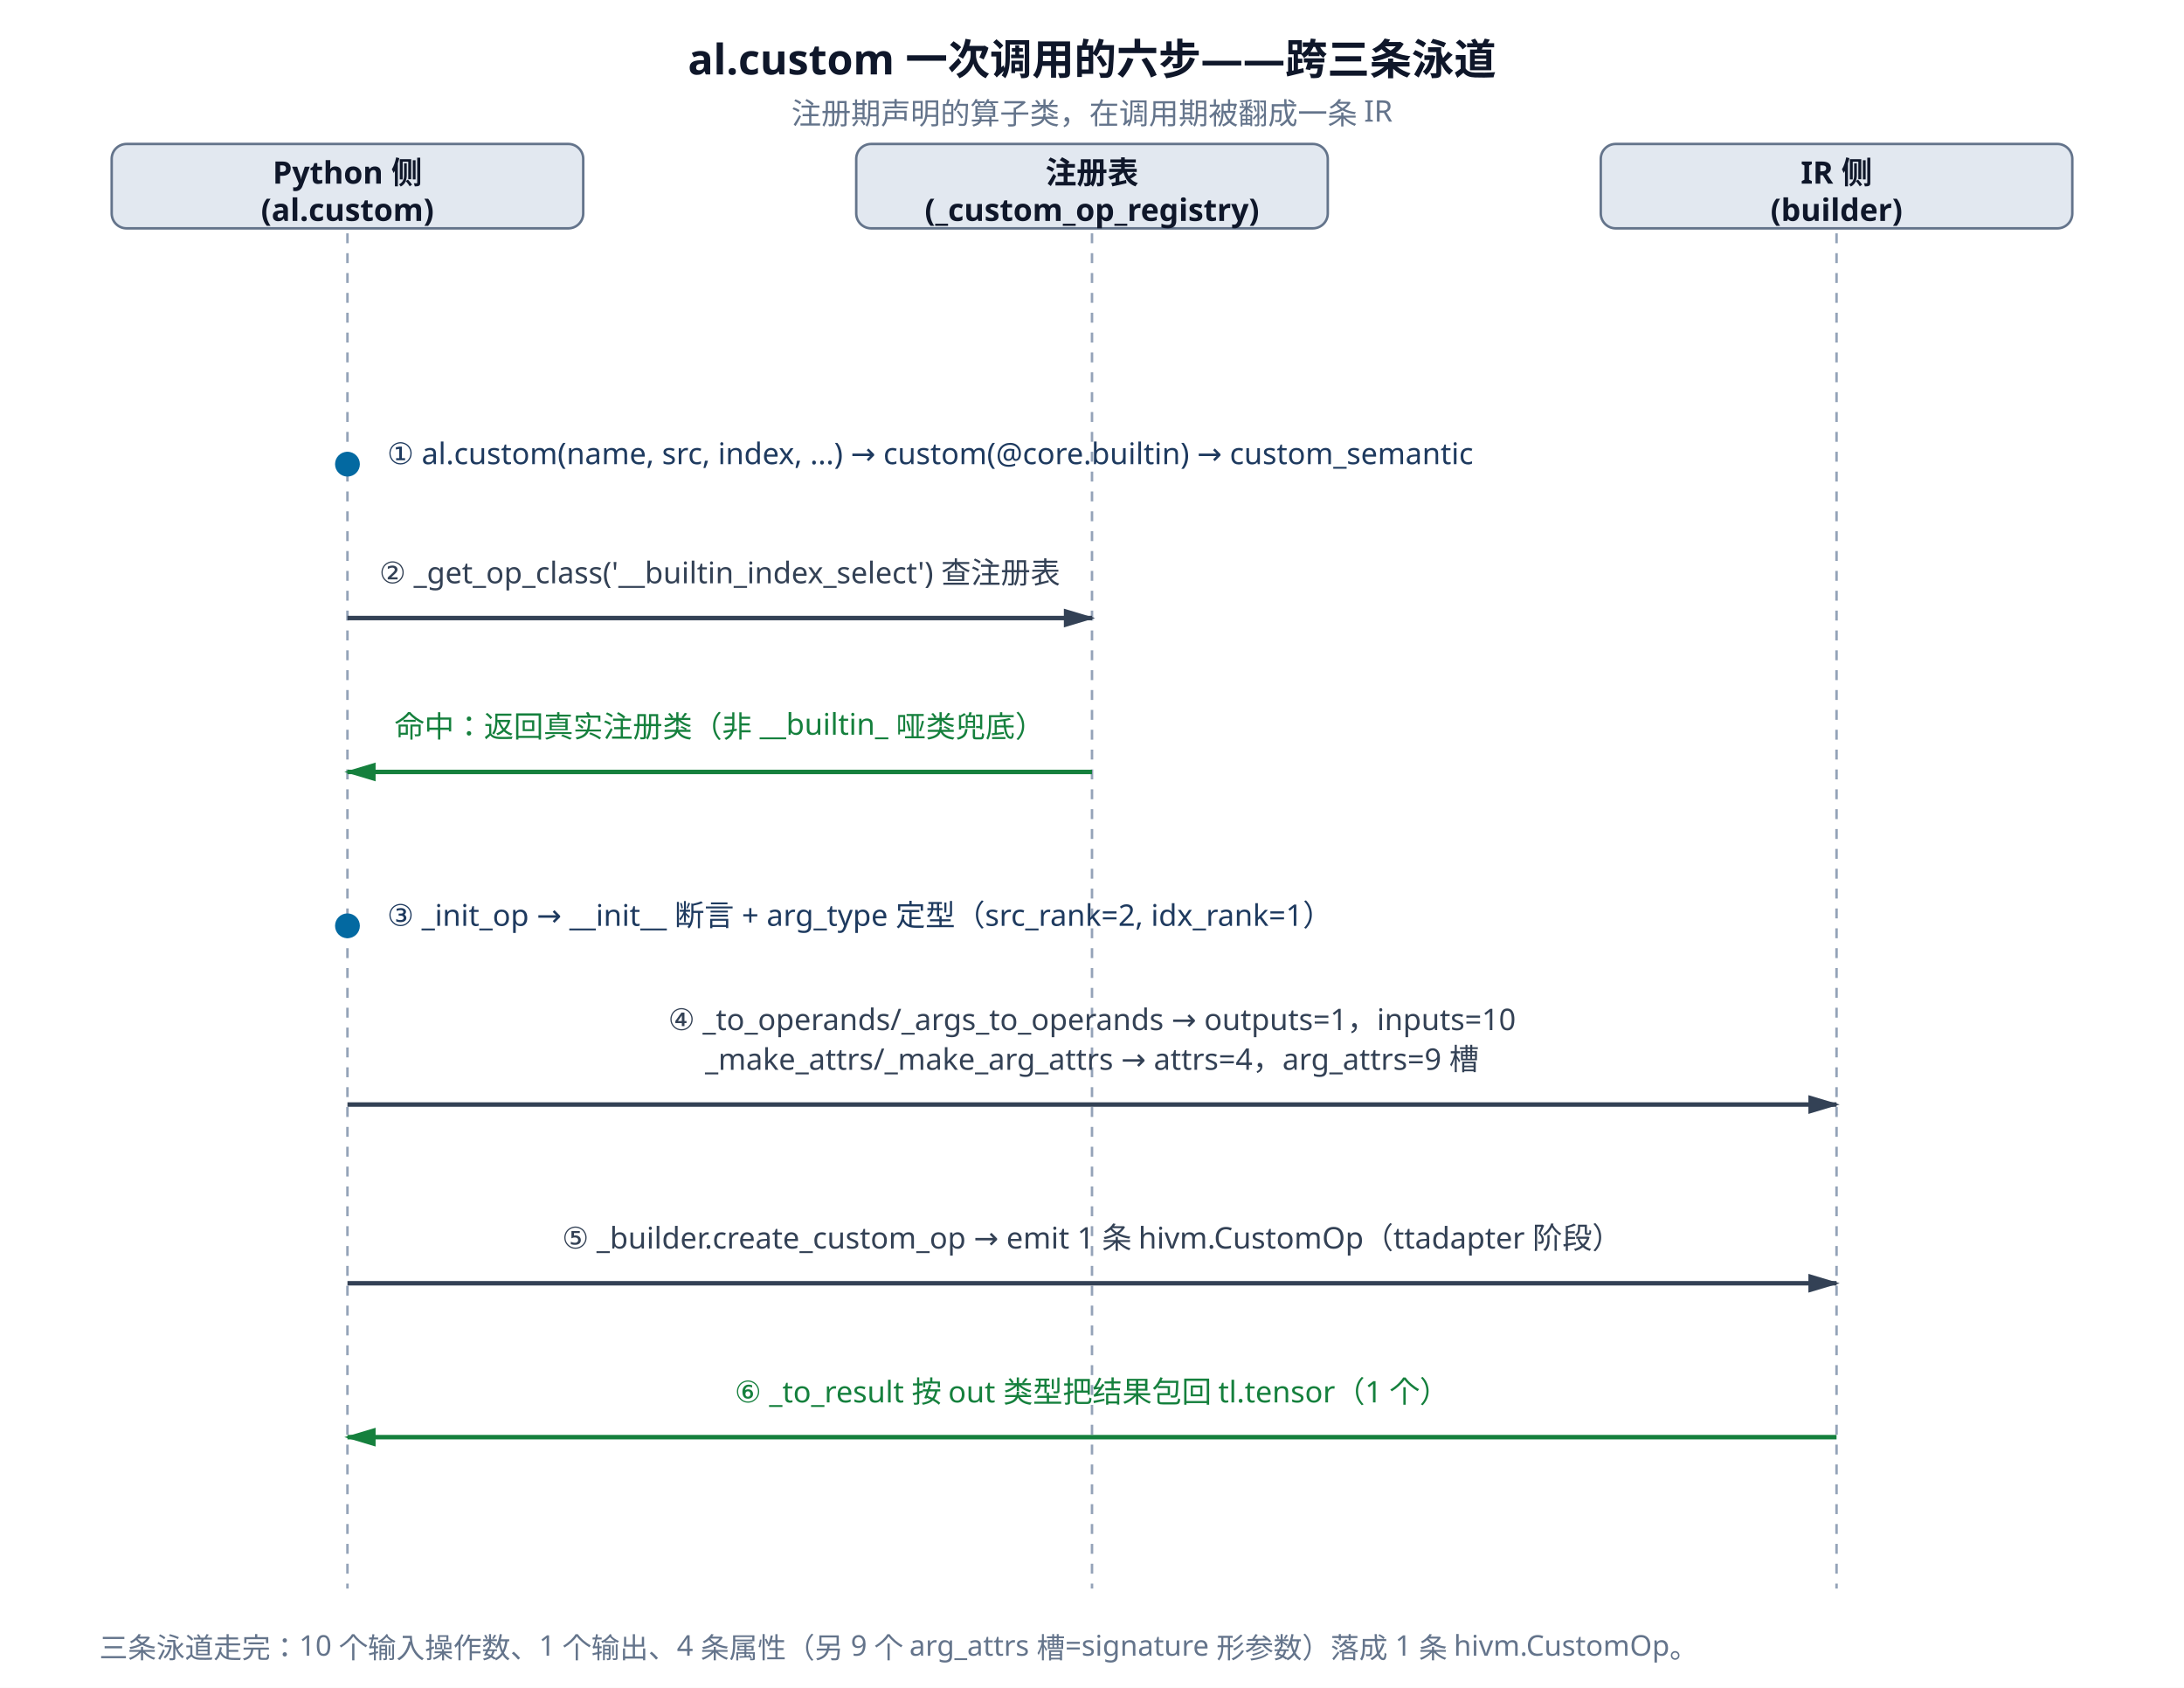
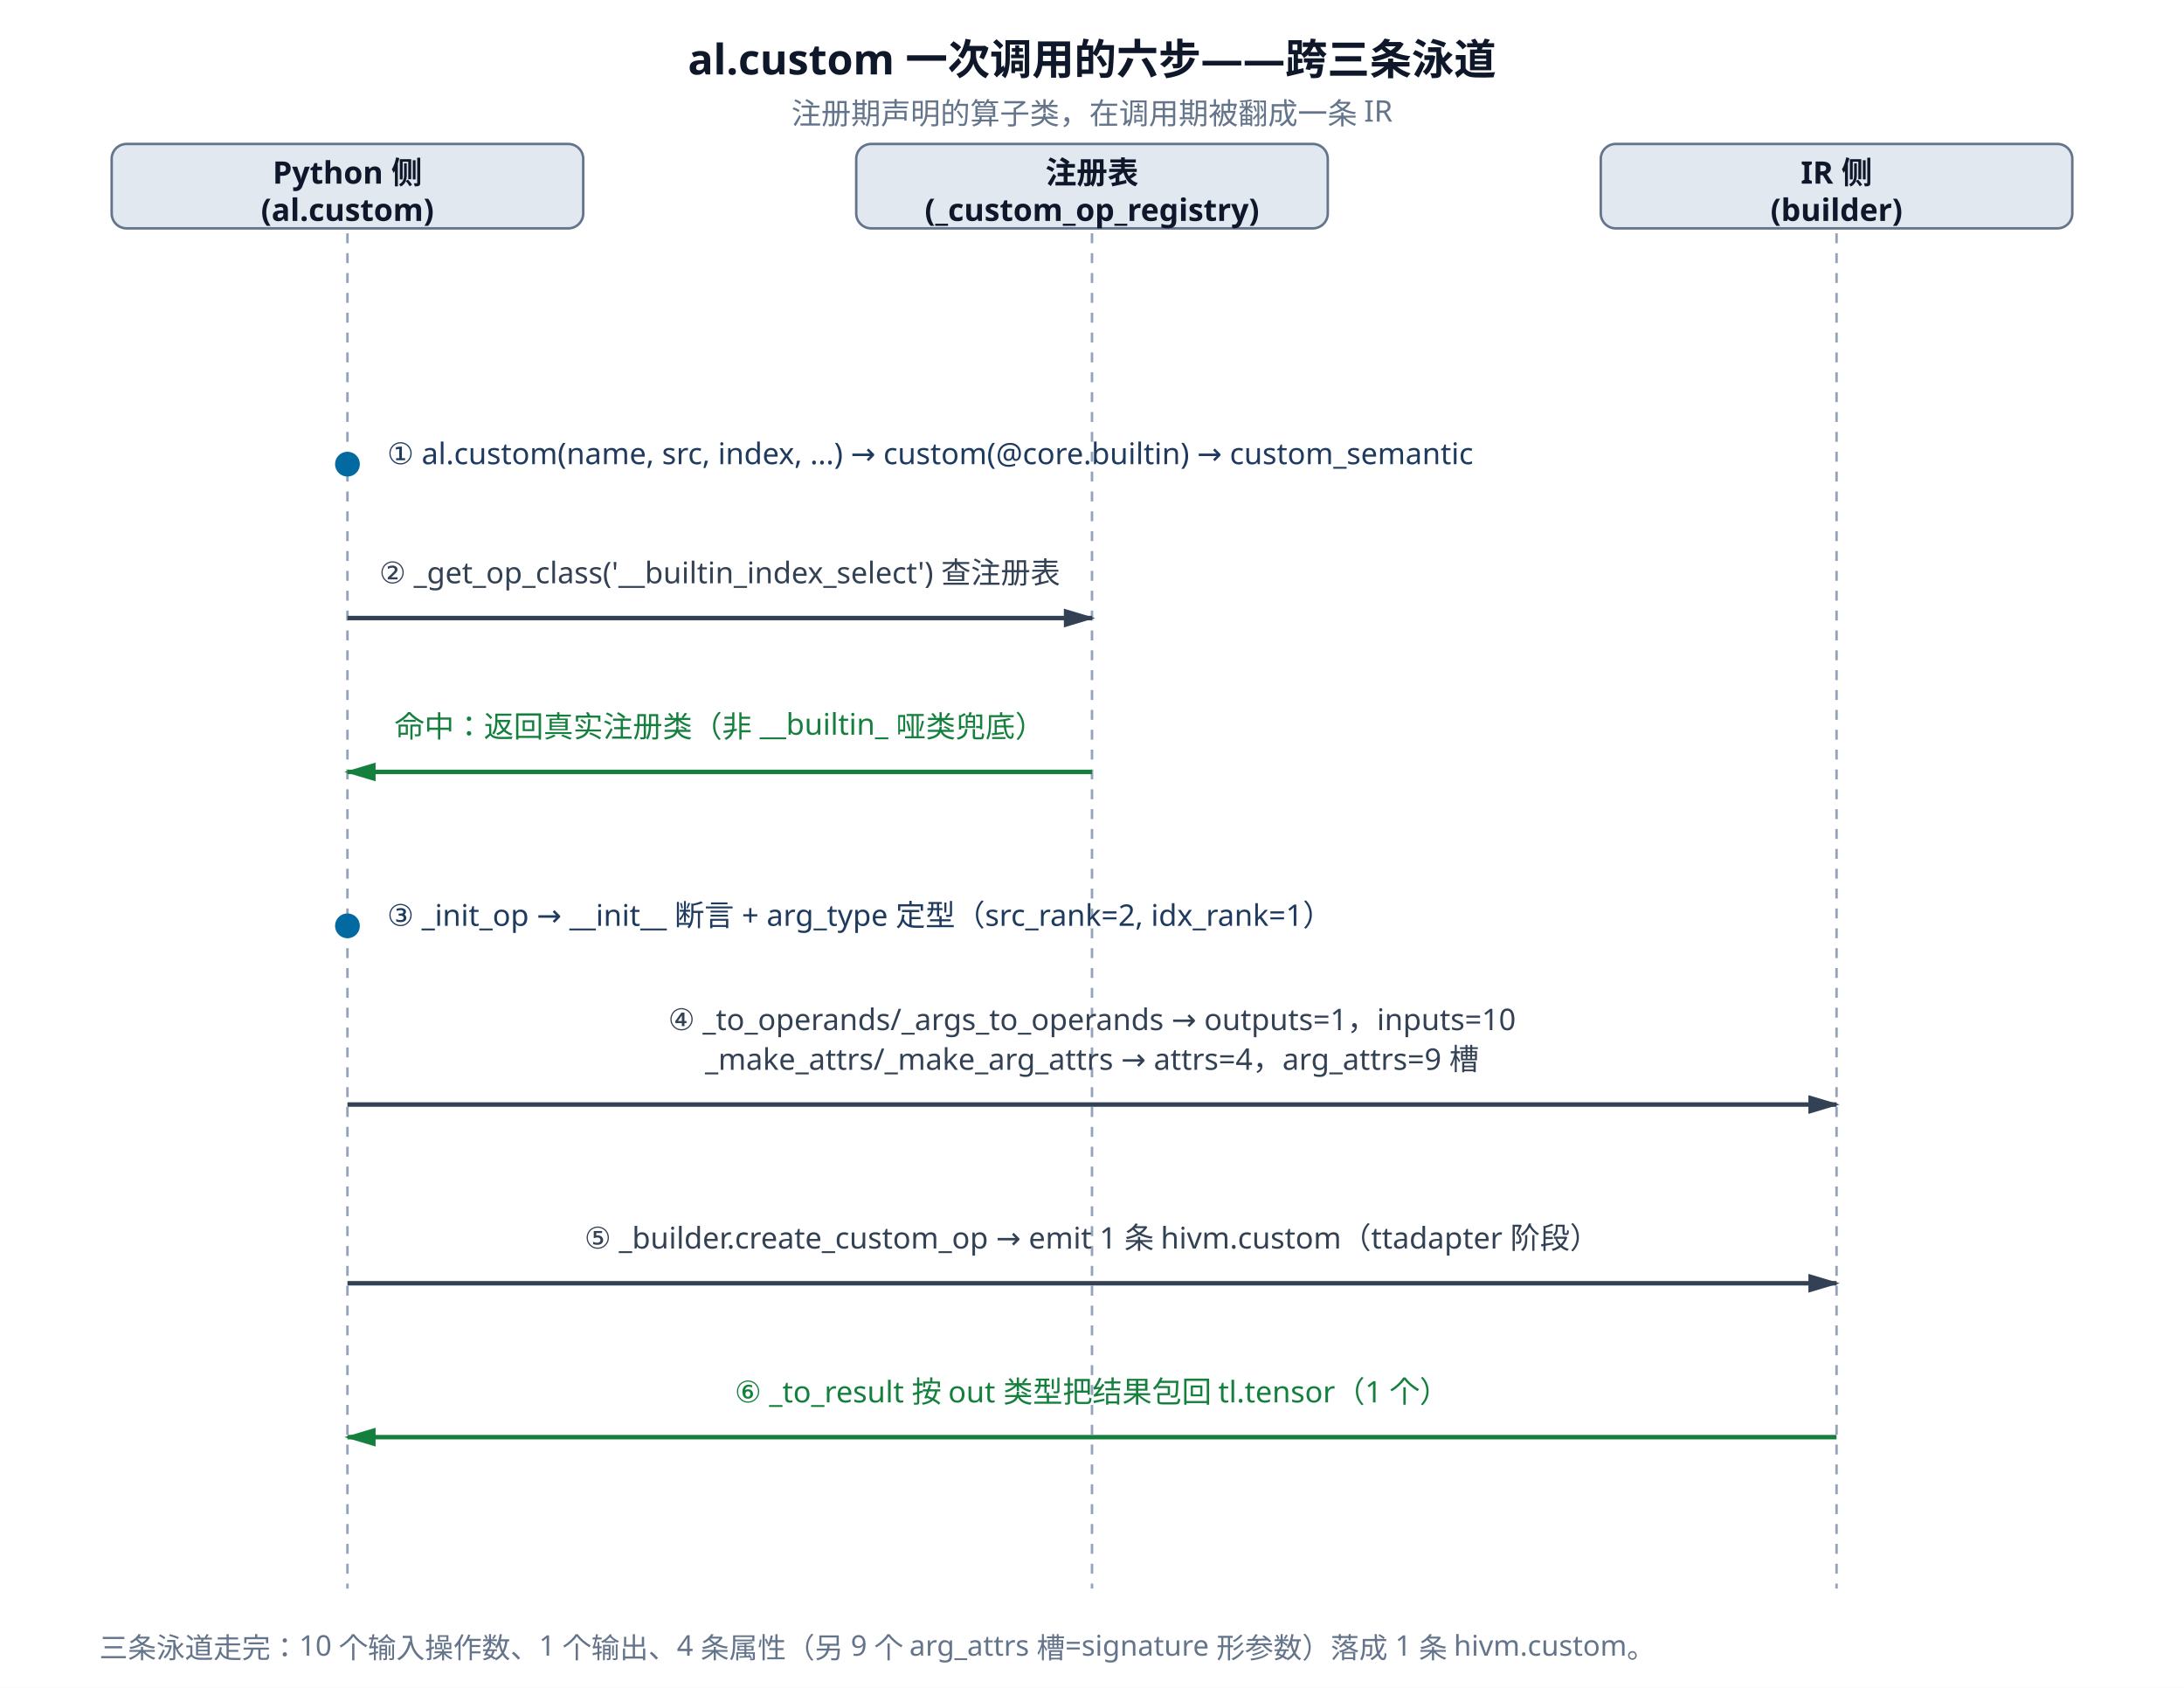
<svg xmlns="http://www.w3.org/2000/svg" viewBox="0 0 880 680">
  <defs>
    <marker id="a" viewBox="0 0 10 6" refX="9" refY="3" markerWidth="7" markerHeight="5" orient="auto">
      <path d="M0,0 L10,3 L0,6 Z" fill="#334155" />
    </marker>
    <marker id="g" viewBox="0 0 10 6" refX="9" refY="3" markerWidth="7" markerHeight="5" orient="auto">
      <path d="M0,0 L10,3 L0,6 Z" fill="#15803d" />
    </marker>
  </defs>
  <rect width="880" height="680" fill="white" />
  <text x="440.0" y="30" text-anchor="middle" font-family="sans-serif" font-size="17" font-weight="bold" fill="#0f172a">al.custom 一次调用的六步——跨三条泳道</text>
  <text x="440.0" y="50" text-anchor="middle" font-family="sans-serif" font-size="12" fill="#64748b">注册期声明的算子类，在调用期被翻成一条 IR</text>
  <rect x="45" y="58" width="190" height="34" rx="6" fill="#e2e8f0" stroke="#64748b" />
  <text x="140" y="74" text-anchor="middle" font-family="sans-serif" font-size="12.5" font-weight="bold" fill="#0f172a">Python 侧</text>
  <text x="140" y="89" text-anchor="middle" font-family="sans-serif" font-size="12.5" font-weight="bold" fill="#0f172a">(al.custom)</text>
  <line x1="140" y1="94" x2="140" y2="640" stroke="#94a3b8" stroke-dasharray="4,4" />
  <rect x="345" y="58" width="190" height="34" rx="6" fill="#e2e8f0" stroke="#64748b" />
  <text x="440" y="74" text-anchor="middle" font-family="sans-serif" font-size="12.5" font-weight="bold" fill="#0f172a">注册表</text>
  <text x="440" y="89" text-anchor="middle" font-family="sans-serif" font-size="12.5" font-weight="bold" fill="#0f172a">(_custom_op_registry)</text>
  <line x1="440" y1="94" x2="440" y2="640" stroke="#94a3b8" stroke-dasharray="4,4" />
  <rect x="645" y="58" width="190" height="34" rx="6" fill="#e2e8f0" stroke="#64748b" />
  <text x="740" y="74" text-anchor="middle" font-family="sans-serif" font-size="12.5" font-weight="bold" fill="#0f172a">IR 侧</text>
  <text x="740" y="89" text-anchor="middle" font-family="sans-serif" font-size="12.5" font-weight="bold" fill="#0f172a">(builder)</text>
  <line x1="740" y1="94" x2="740" y2="640" stroke="#94a3b8" stroke-dasharray="4,4" />
  <circle cx="140" cy="187.0" r="5" fill="#0369a1" />
  <text x="156" y="187.0" text-anchor="start" font-family="sans-serif" font-size="12" fill="#1e3a5f">① al.custom(name, src, index, ...) → custom(@core.builtin) → custom_semantic</text>
  <line x1="140" y1="249.0" x2="440" y2="249.0" stroke="#334155" stroke-width="1.8" marker-end="url(#a)" />
  <text x="290.0" y="235.0" text-anchor="middle" font-family="sans-serif" font-size="12" fill="#334155">② _get_op_class('__builtin_index_select')  查注册表</text>
  <line x1="440" y1="311.0" x2="140" y2="311.0" stroke="#15803d" stroke-width="1.8" marker-end="url(#g)" />
  <text x="290.0" y="297.0" text-anchor="middle" font-family="sans-serif" font-size="12" fill="#15803d">命中：返回真实注册类（非 __builtin_ 哑类兜底）</text>
  <circle cx="140" cy="373.0" r="5" fill="#0369a1" />
  <text x="156" y="373.0" text-anchor="start" font-family="sans-serif" font-size="12" fill="#1e3a5f">③ _init_op → __init__ 断言 + arg_type 定型（src_rank=2, idx_rank=1）</text>
  <line x1="140" y1="445.0" x2="740" y2="445.0" stroke="#334155" stroke-width="1.8" marker-end="url(#a)" />
  <text x="440.0" y="415.0" text-anchor="middle" font-family="sans-serif" font-size="12" fill="#334155">④ _to_operands/_args_to_operands → outputs=1，inputs=10</text>
  <text x="440.0" y="431.0" text-anchor="middle" font-family="sans-serif" font-size="12" fill="#334155">_make_attrs/_make_arg_attrs → attrs=4，arg_attrs=9 槽</text>
  <line x1="140" y1="517.0" x2="740" y2="517.0" stroke="#334155" stroke-width="1.8" marker-end="url(#a)" />
-   <text x="440.0" y="503.0" text-anchor="middle" font-family="sans-serif" font-size="12" fill="#334155">⑤ _builder.create_custom_op → emit 1 条 hivm.CustomOp（ttadapter 阶段）</text>
+   <text x="440.0" y="503.0" text-anchor="middle" font-family="sans-serif" font-size="12" fill="#334155">⑤ _builder.create_custom_op → emit 1 条 hivm.custom（ttadapter 阶段）</text>
  <line x1="740" y1="579.0" x2="140" y2="579.0" stroke="#15803d" stroke-width="1.8" marker-end="url(#g)" />
  <text x="440.0" y="565.0" text-anchor="middle" font-family="sans-serif" font-size="12" fill="#15803d">⑥ _to_result 按 out 类型把结果包回 tl.tensor（1 个）</text>
-   <text x="40" y="668" font-family="sans-serif" font-size="11.5" fill="#64748b">三条泳道走完：10 个输入操作数、1 个输出、4 条属性（另 9 个 arg_attrs 槽=signature 形参数）落成 1 条 hivm.CustomOp。</text>
+   <text x="40" y="668" font-family="sans-serif" font-size="11.5" fill="#64748b">三条泳道走完：10 个输入操作数、1 个输出、4 条属性（另 9 个 arg_attrs 槽=signature 形参数）落成 1 条 hivm.custom。</text>
</svg>
